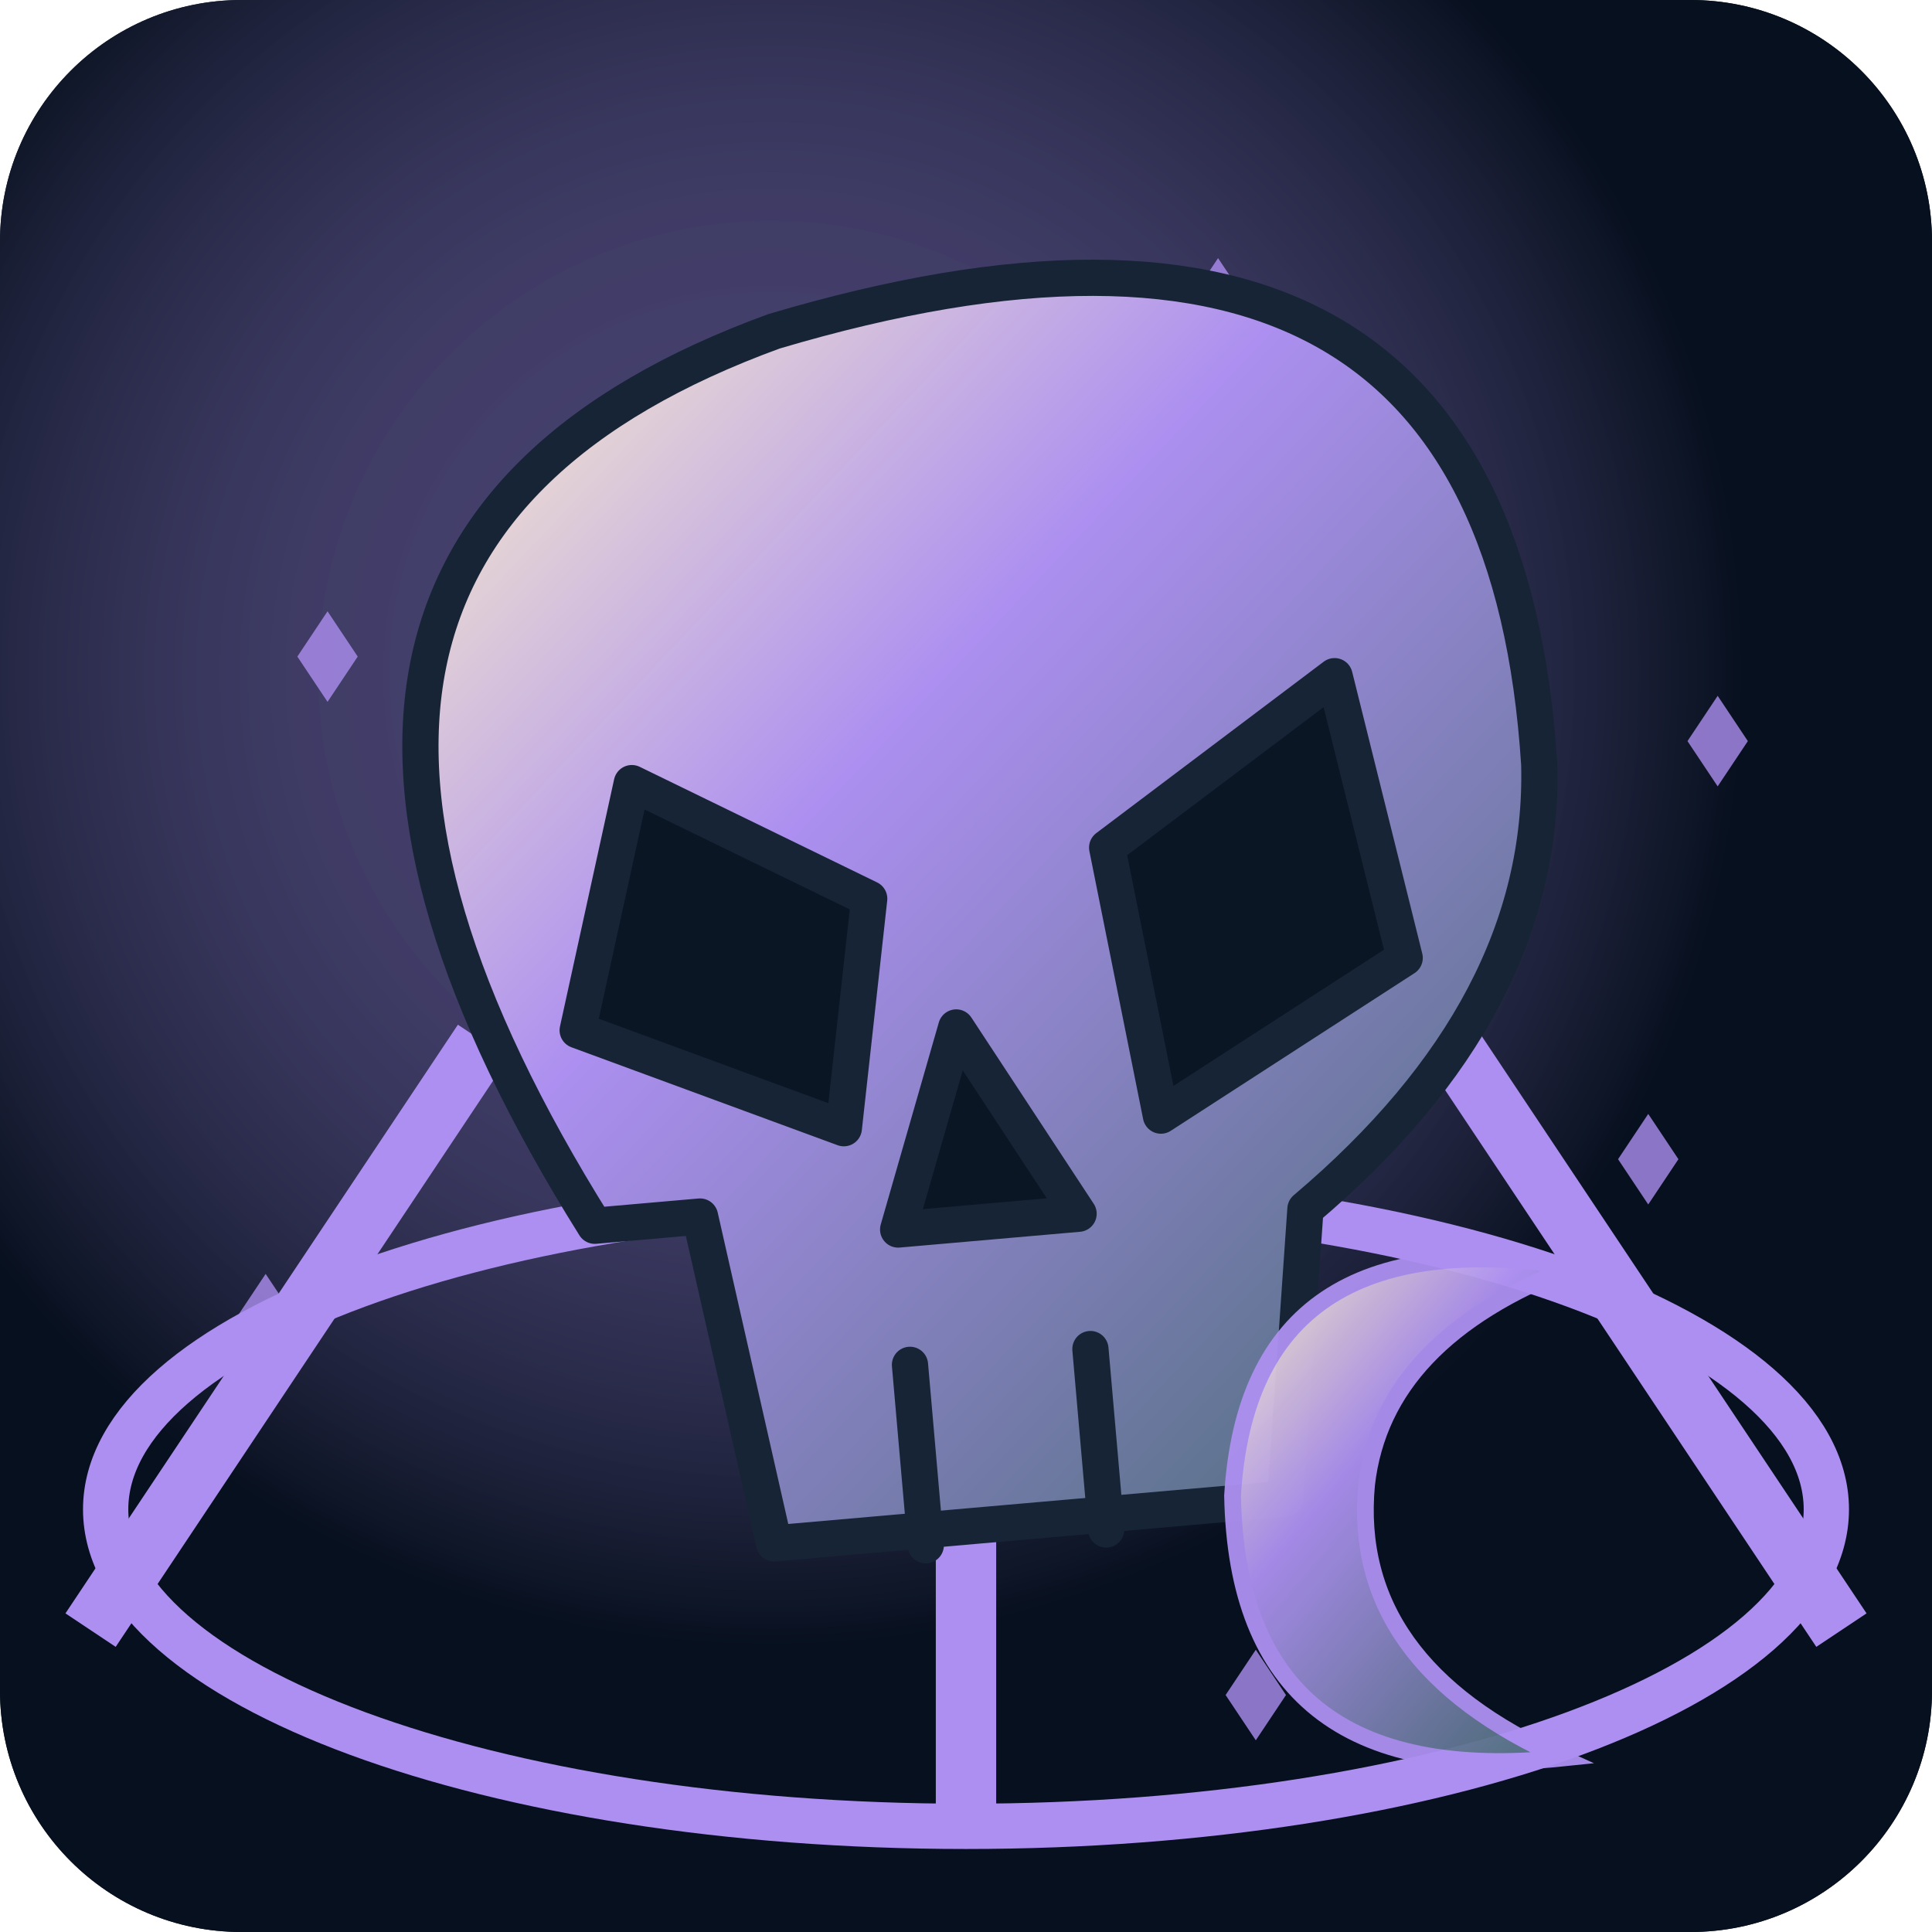
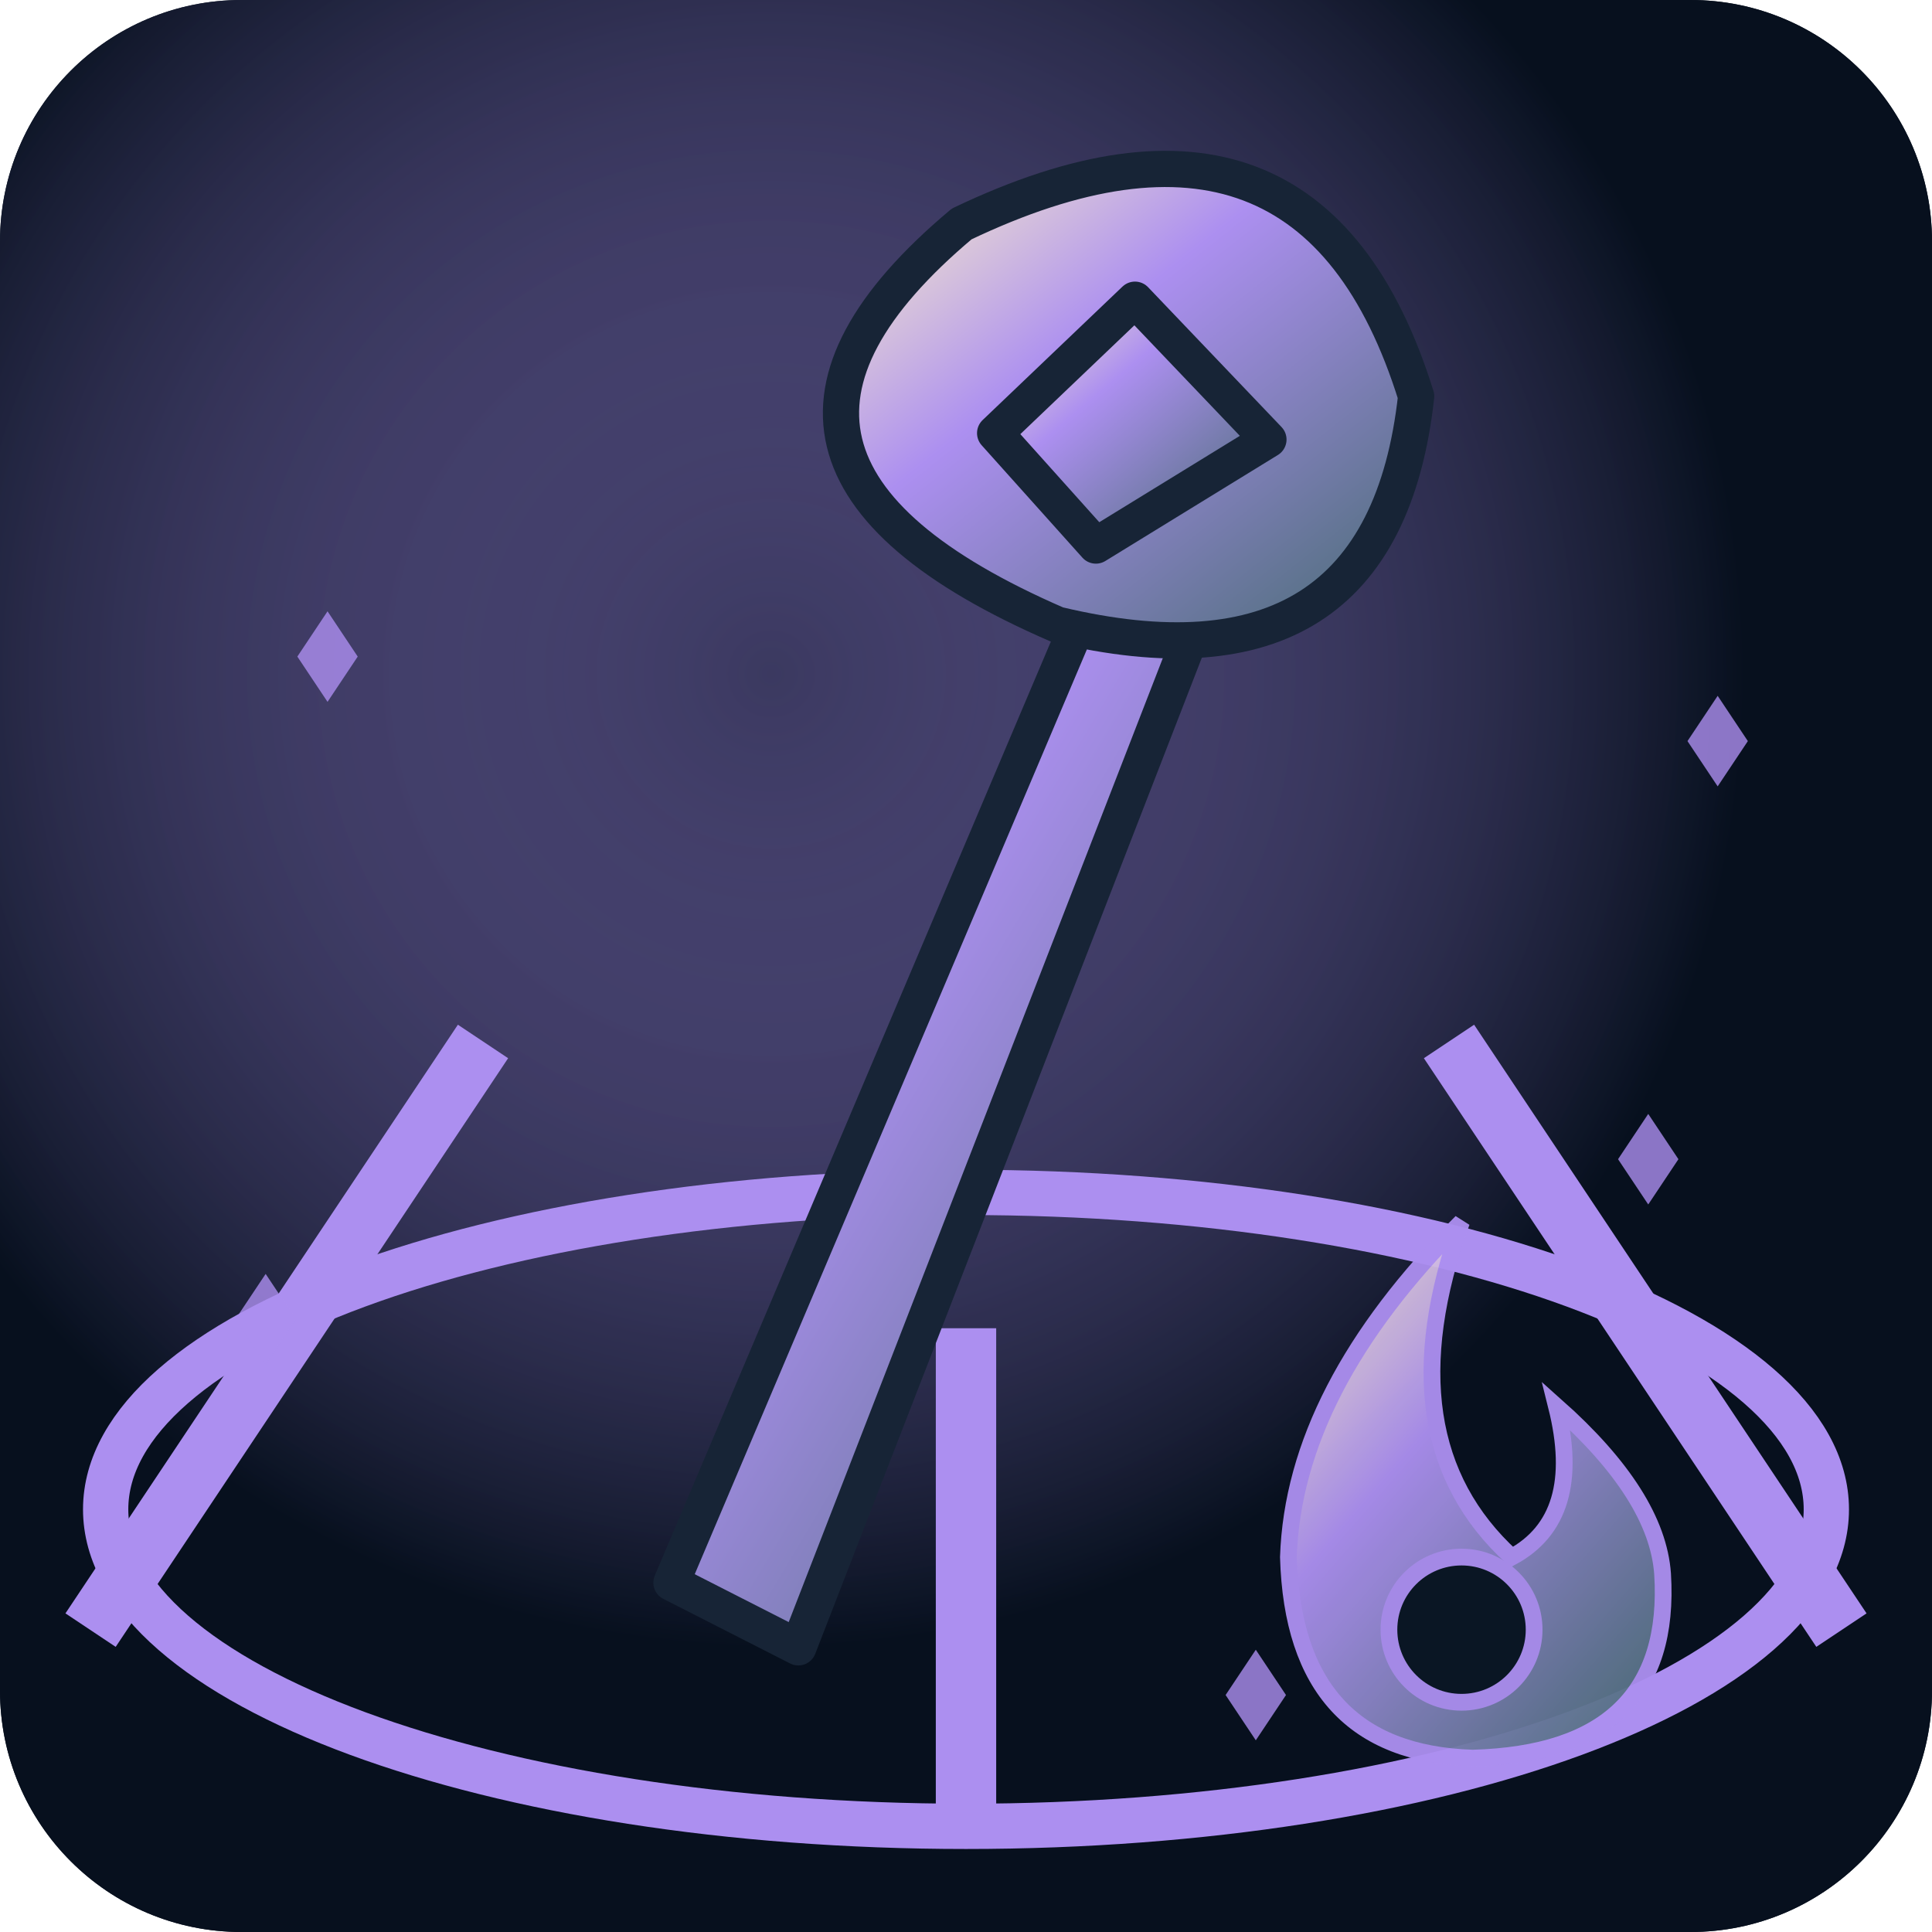
<svg xmlns="http://www.w3.org/2000/svg" viewBox="0 0 128 128">
  <defs>
    <radialGradient id="bg" cx="40%" cy="35%">
      <stop stop-color="#ac8ff0" stop-opacity=".3" />
      <stop offset="1" stop-color="#07101e" />
    </radialGradient>
    <linearGradient id="metal" x2=".8" y2="1">
      <stop stop-color="#fff4c8" />
      <stop offset=".42" stop-color="#ac8ff0" />
      <stop offset="1" stop-color="#547082" />
    </linearGradient>
  </defs>
  <rect width="128" height="128" rx="16" fill="#0a1422" />
  <rect width="128" height="128" rx="16" fill="url(#bg)" />
  <ellipse cx="64" cy="100" rx="57" ry="21" fill="none" stroke="#ac8ff0" stroke-width="3" />
  <path d="M6 108 32 69m90 39L96 69M64 120V88" stroke="#ac8ff0" stroke-width="4" />
  <path d="m109.2 73.8 2 3-2 3-2-3Z" fill="#ac8ff0" opacity=".8" />
  <path d="m17.6 84.4 2 3-2 3-2-3Z" fill="#ac8ff0" opacity=".8" />
  <path d="m80.7 17.1 2 3-2 3-2-3Z" fill="#ac8ff0" opacity=".8" />
  <path d="m83.2 109.3 2 3-2 3-2-3Z" fill="#ac8ff0" opacity=".8" />
  <path d="m21.7 40.5 2 3-2 3-2-3Z" fill="#ac8ff0" opacity=".8" />
  <path d="m113.8 46.1 2 3-2 3-2-3Z" fill="#ac8ff0" opacity=".8" />
  <g transform="translate(4 4) rotate(-5 60 60)" fill="url(#metal)" stroke="#172436" stroke-width="2.4" stroke-linejoin="round" stroke-linecap="round">
-     <path d="M34 75Q10 28 51 17q49-10 48 33-1 16-18 28l-3 19H44l-3-22Z" />
-     <path d="m39 46 15 9-3 15-17-8ZM70 53l16-10 3 19-17 9ZM59 64l-5 13h12Z" fill="#0b1625" />
-     <path d="M54 86v12m12-12v12" fill="none" />
+     <path d="m37 99 34-64 6 4-32 65Z" />
+     <path d="M68 38Q44 25 64 11q24-9 29 14-4 20-25 13Z" />
+     <path d="m75 17 8 10-12 6-6-8Z" />
  </g>
  <g transform="translate(75 78) scale(.37)" opacity=".95" fill="url(#metal)" stroke="#ac8ff0" stroke-width="3">
-     <path d="M79 16Q21 7 18 57q1 53 59 47-38-17-35-49 3-26 37-39Z" />
+     <path d="M59 8Q29 38 28 68q1 35 33 36 36-1 34-33-1-14-19-30 5 20-8 27-23-21-9-60Z" />
+     <circle cx="59" cy="81" r="13" fill="#0b1625" />
  </g>
</svg>
